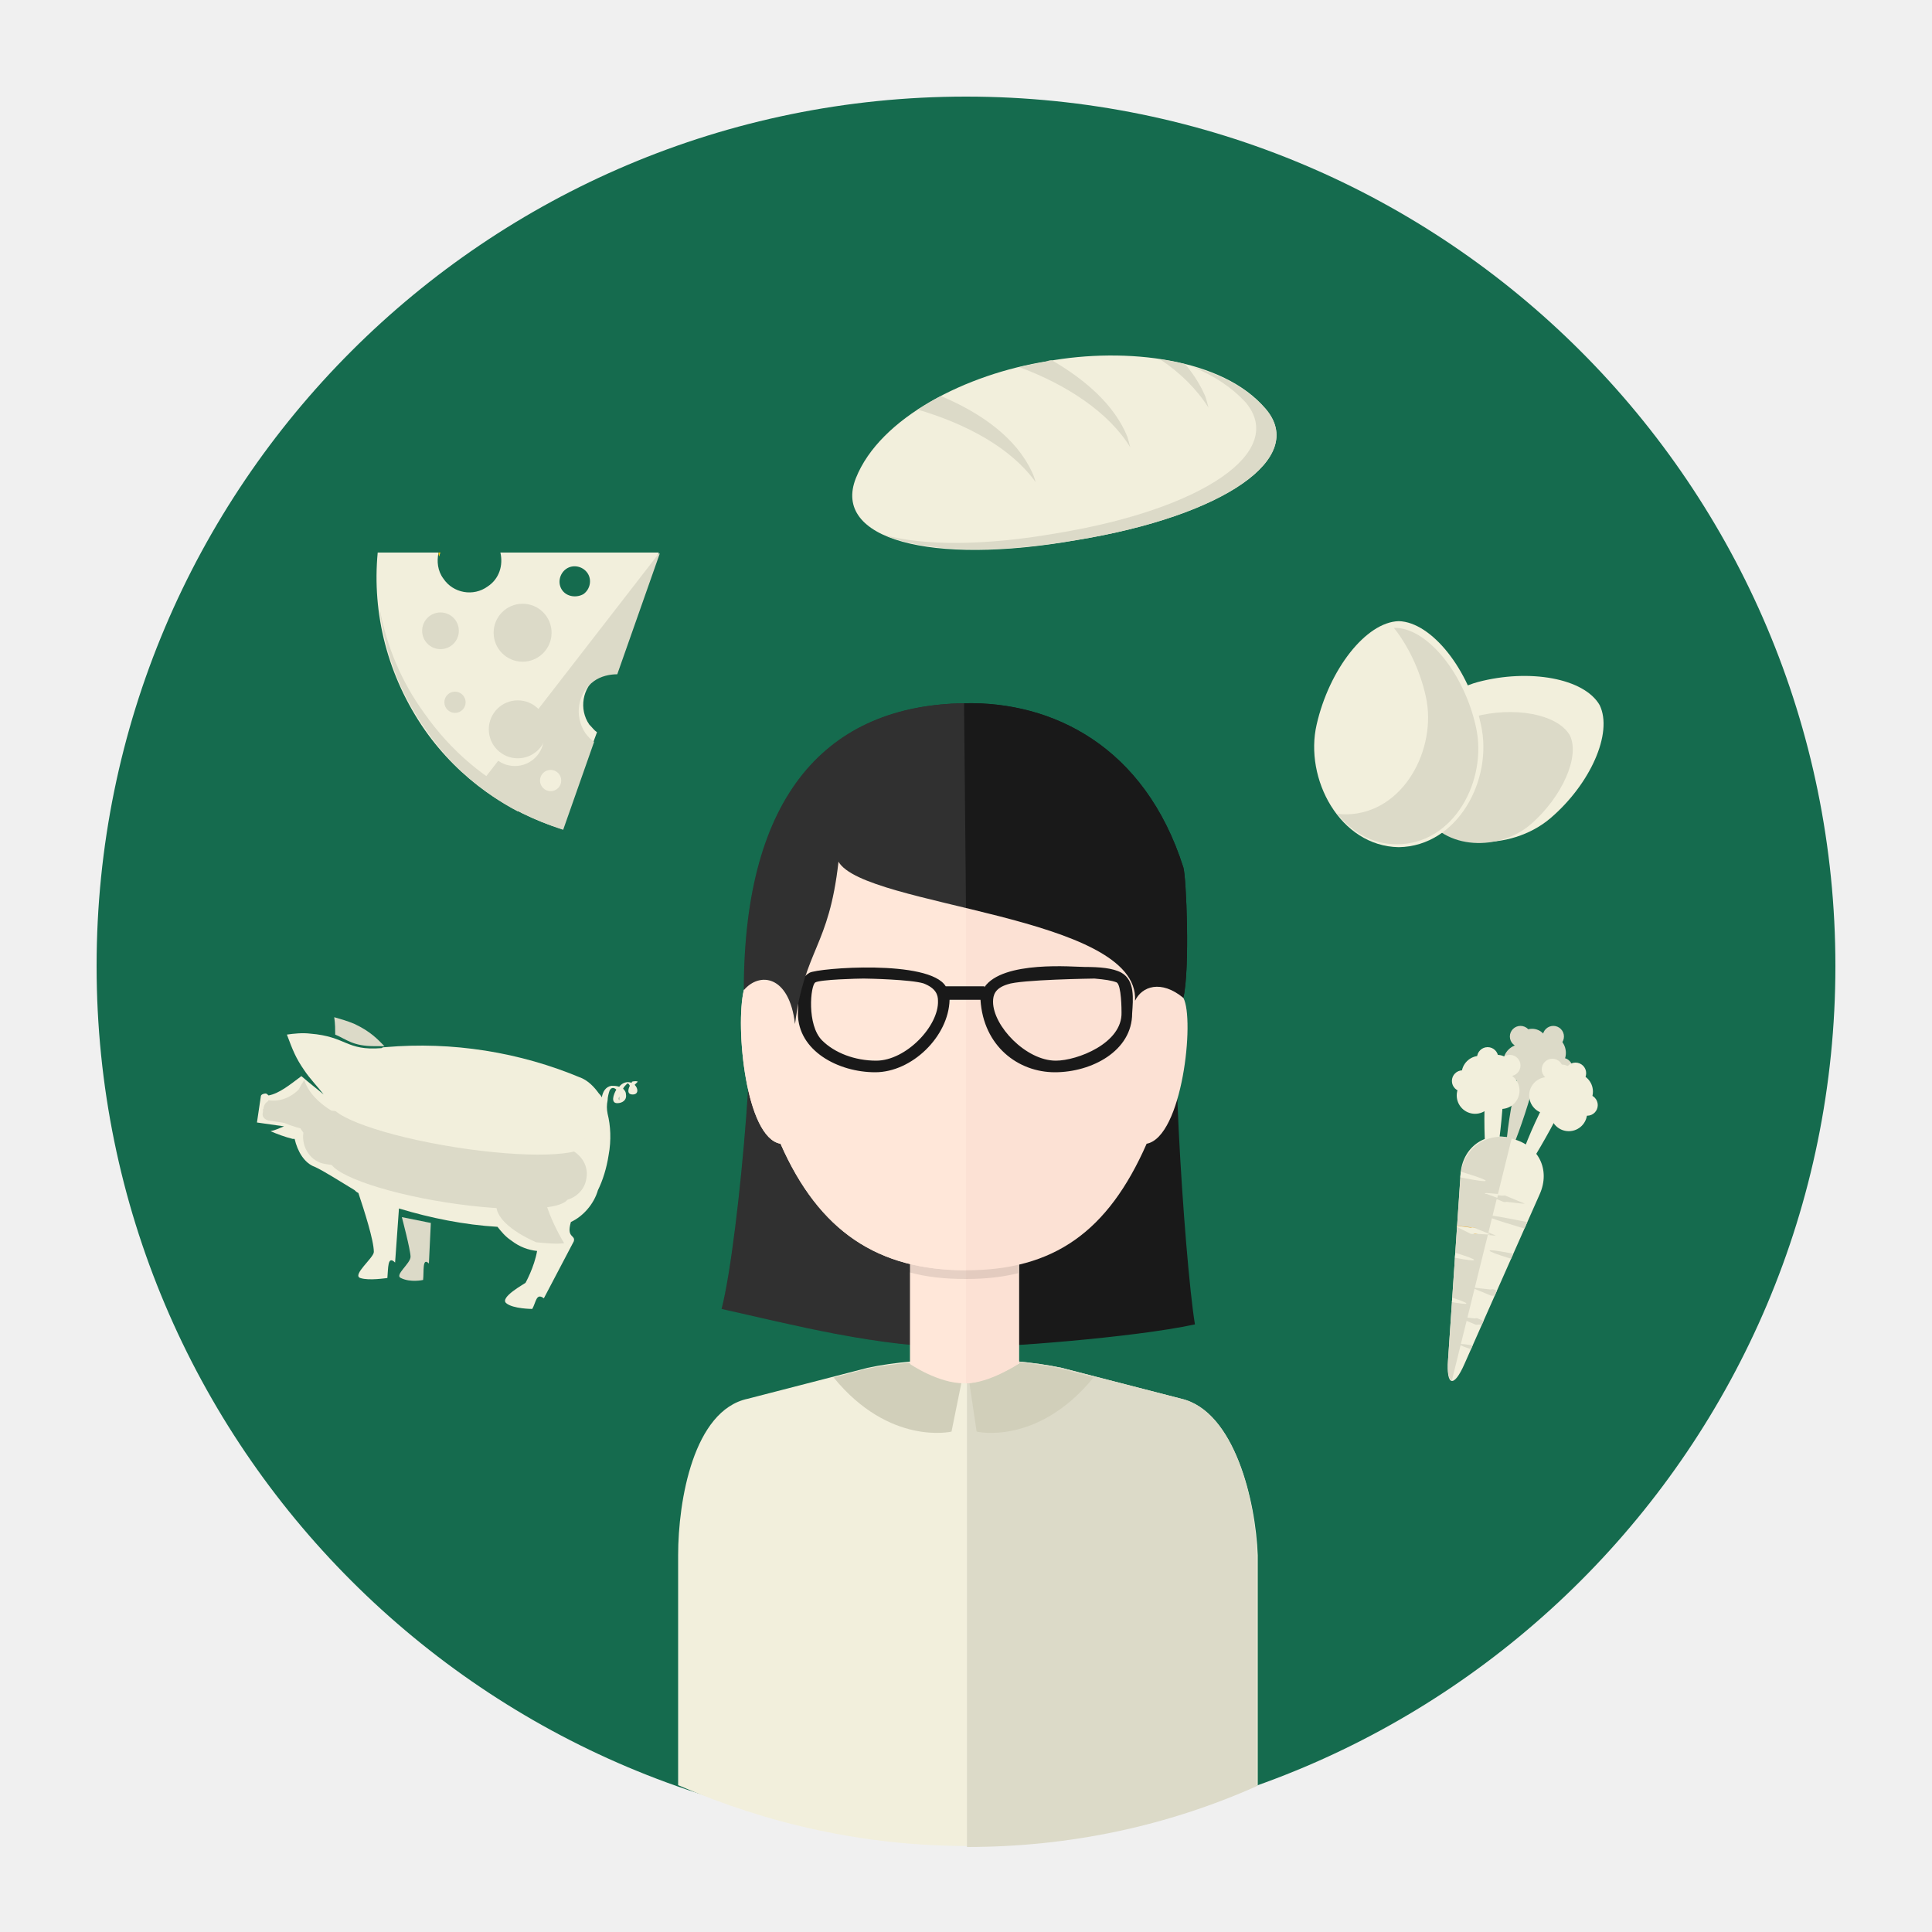
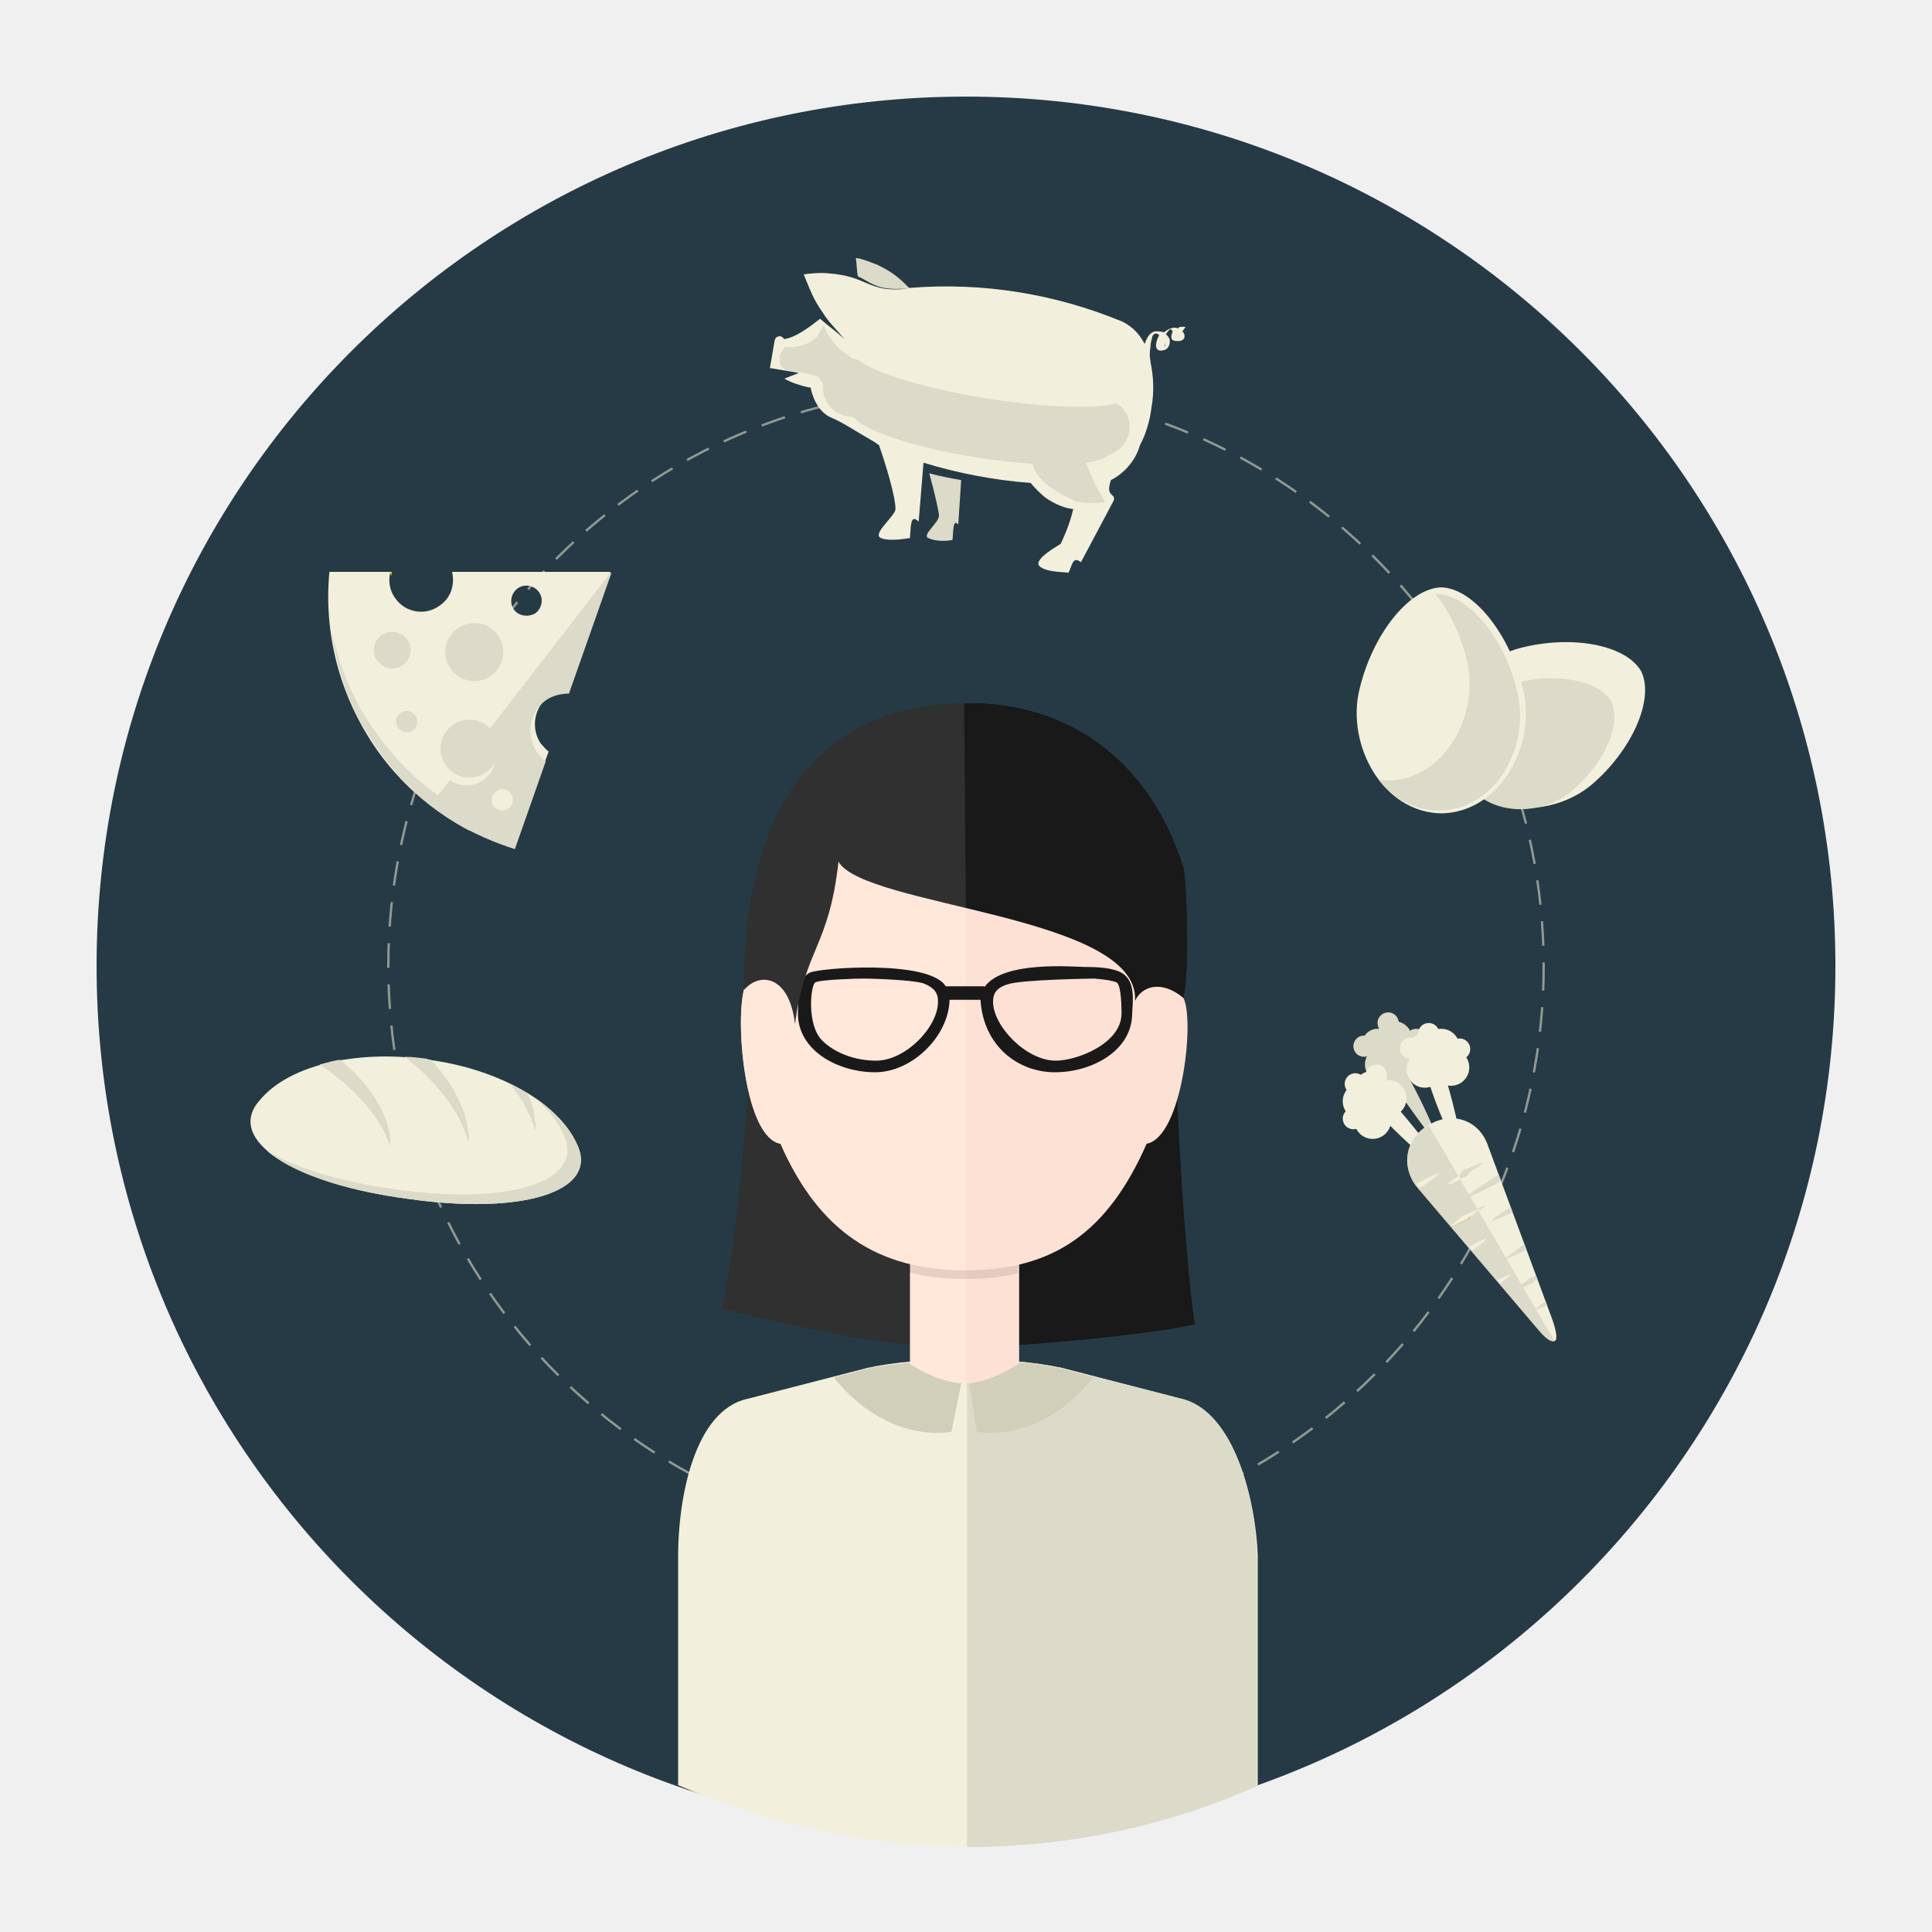
<svg xmlns="http://www.w3.org/2000/svg" xmlns:xlink="http://www.w3.org/1999/xlink" version="1.1" id="Lag_1" x="0px" y="0px" viewBox="0 0 200 200" enable-background="new 0 0 200 200" xml:space="preserve">
  <g id="Circle_19_">
-     <path fill="#156B4E" d="M10,100c0-49.7,40.3-90,90-90c49.7,0,90,40.3,90,90c0,49.7-40.3,90-90,90C50.3,190,10,149.7,10,100z" />
+     <path fill="#253A44" d="M10,100c0-49.7,40.3-90,90-90c49.7,0,90,40.3,90,90c0,49.7-40.3,90-90,90C50.3,190,10,149.7,10,100z" />
  </g>
+   <circle opacity="0.52" fill="none" stroke="#F2EFDC" stroke-width="0.243" stroke-miterlimit="10" stroke-dasharray="2.546,1.72" cx="100" cy="100" r="59.8" />
  <g>
-     <path fill="#F2EFDC" d="M160.5,84.7c-4.1,3.5-11.5,3.5-14.3-1.5c-2.6-5.1,1.6-11.2,6.8-12.6c5.3-1.4,11-0.4,12.6,2.4   C167,75.9,164.6,81.2,160.5,84.7z" />
-     <path fill="#DCDAC8" d="M158.5,85.3c-3.2,2.8-9,2.8-11.2-1.2c-2-4,1.2-8.8,5.3-9.9c4.1-1.1,8.6-0.3,9.9,1.9   C163.6,78.3,161.7,82.5,158.5,85.3z" />
-     <path fill="#F2EFDC" d="M153.3,75c1.3,5.7-2.4,12.6-8.5,12.7c-6.1-0.1-9.8-7.1-8.5-12.7c1.3-5.7,5.1-10.6,8.5-10.7   C148.2,64.4,152.1,69.3,153.3,75z" />
-     <path fill="#DCDAC8" d="M152.8,75.3c-1.2-5.5-4.9-10.1-8.2-10.3c-0.1,0-0.2,0-0.3,0c1.5,1.9,2.7,4.4,3.3,7.1   c1.2,5.4-2.3,12.1-8.2,12.2c-0.3,0-0.7,0-1-0.1c1.5,1.9,3.6,3.2,6.2,3.2C150.5,87.4,154,80.8,152.8,75.3z" />
+     <path fill="#F2EFDC" d="M164.8,81.2c-4.1,3.5-11.5,3.5-14.3-1.5c-2.6-5.1,1.6-11.2,6.8-12.6c5.3-1.4,11-0.4,12.6,2.4   C171.3,72.4,168.9,77.7,164.8,81.2z" />
+     <path fill="#DCDAC8" d="M162.8,81.8c-3.2,2.8-9,2.8-11.2-1.2c-2-4,1.2-8.8,5.3-9.9c4.1-1.1,8.6-0.3,9.9,1.9   C167.9,74.9,166.1,79,162.8,81.8z" />
+     <path fill="#F2EFDC" d="M157.7,71.5c1.3,5.7-2.4,12.6-8.5,12.7c-6.1-0.1-9.8-7.1-8.5-12.7c1.3-5.7,5.1-10.6,8.5-10.7   C152.6,60.9,156.4,65.8,157.7,71.5z" />
+     <path fill="#DCDAC8" d="M157.1,71.8c-1.2-5.5-4.9-10.1-8.2-10.3c-0.1,0-0.2,0-0.3,0c1.5,1.9,2.7,4.4,3.3,7.1   c1.2,5.4-2.3,12.1-8.2,12.2c-0.3,0-0.7,0-1-0.1c1.5,1.9,3.6,3.2,6.2,3.2C154.8,83.9,158.4,77.3,157.1,71.8z" />
  </g>
  <g>
    <g>
-       <path fill="#DCDAC8" d="M44.4,130.8l0.2-4.2c-1-0.2-2-0.4-3-0.6c0,0,0.9,3.4,0.9,4.1c0,0.7-1.7,1.9-1,2.2c1,0.5,2.3,0.2,2.3,0.2    C43.9,131.6,43.7,130.1,44.4,130.8z" />
-       <path fill="#DCDAC8" d="M38.8,108.3c0.1,0,0.2,0,0.4,0c0.2,0,0.4,0,0.6,0c-0.7-0.7-1.4-1.5-3.1-2.3c-0.7-0.3-1.4-0.5-2.1-0.7    c0.1,0.7,0.1,1.3,0.1,1.8C35.9,107.6,36.5,108.3,38.8,108.3z" />
-       <path fill="#F2EFDC" d="M65.7,112.3c0.1-0.1,0.2-0.2,0.3-0.3c0.1-0.1-0.5-0.1-0.6,0c0,0,0,0,0,0.1c-0.5-0.2-1,0-1.3,0.4    c-0.3-0.1-0.6-0.1-0.8-0.1c-0.6,0.1-0.9,0.6-1,1.2c-0.1-0.2-0.2-0.3-0.3-0.4c-0.5-0.7-1.1-1.3-1.8-1.6c-6.4-2.7-13.4-3.8-20.3-3.2    c-0.1,0-0.3,0-0.4,0.1c-3.7,0.3-3.6-1.2-7.4-1.5c-0.8-0.1-1.7,0-2.4,0.1c0.6,1.6,0.9,2.4,1.8,3.7c0.6,0.9,1.4,1.7,2,2.5    c-0.7-0.6-1.5-1.2-2.3-1.9c-1.2,0.9-2.3,1.8-3.4,2c-0.1-0.1-0.2-0.2-0.3-0.2c-0.2,0-0.5,0.1-0.5,0.3l-0.4,2.7l2.8,0.4    c-0.5,0.2-0.9,0.4-1.4,0.5c0.7,0.3,1.5,0.6,2.3,0.8c0.1,0,0.1,0,0.2,0c0.3,1.3,1,2.5,2.1,2.9c0.9,0.4,2.6,1.5,4.1,2.4    c0.1,0.1,0.2,0.2,0.4,0.3c0.6,1.8,1.6,4.9,1.6,6.1c0,0.6-2.3,2.4-1.4,2.7c0.9,0.3,2.7,0,2.8,0c0.1-1,0-2.4,0.8-1.6l0.4-5.6    c3.3,1,6.8,1.7,10.2,1.9c0.4,0.5,0.8,1,1.4,1.4c0.9,0.7,1.8,1,2.7,1.1c-0.3,1.7-1.2,3.3-1.2,3.3c-0.1,0.1-2.7,1.5-2,2.1    c0.7,0.6,2.7,0.6,2.7,0.6c0.4-0.7,0.4-1.7,1.2-1.1l3.1-5.9c0.2-0.7-0.8-0.3-0.3-2c1.3-0.6,2.4-1.9,2.8-3.3c0.5-1,0.9-2.3,1.1-3.6    c0.3-1.6,0.2-3.1-0.1-4.3c0,0,0,0,0,0c-0.1-0.5-0.1-0.9,0-1.4c0-0.3,0.1-0.7,0.2-1c0.2-0.4,0.5-0.3,0.7-0.1    c-0.3,0.5-0.6,1.4,0.1,1.4c0.5,0,1-0.3,0.9-0.9c0-0.3-0.2-0.5-0.3-0.6c0.1-0.2,0.2-0.3,0.4-0.5c0.1-0.1,0.2,0,0.3,0.2    c-0.2,0.4-0.3,0.9,0.3,0.9C66.1,113.3,66.1,112.7,65.7,112.3z M64.1,113.5c0,0.1,0,0.1,0,0.2c0,0.1,0,0.1,0,0.2    C64,113.7,64.1,113.6,64.1,113.5z" />
+       <path fill="#DCDAC8" d="M99.2,54.3l0.3-4.6c-1.1-0.2-2.2-0.4-3.3-0.7c0,0,1,3.7,1,4.4c0,0.7-1.8,2-1.1,2.3    c1.1,0.5,2.5,0.2,2.5,0.2C98.7,55.2,98.6,53.6,99.2,54.3z" />
+       <path fill="#DCDAC8" d="M93.2,29.9c0.1,0,0.3,0,0.4,0c0.2,0,0.4,0,0.6,0c-0.8-0.8-1.5-1.6-3.4-2.5c-0.8-0.3-1.5-0.6-2.2-0.7    c0.1,0.8,0.1,1.4,0.2,1.9C90.1,29.2,90.7,30,93.2,29.9z" />
+       <path fill="#F2EFDC" d="M122.4,34.3c0.1-0.1,0.2-0.3,0.3-0.4c0.1-0.1-0.5-0.1-0.7,0c0,0,0,0,0,0.1c-0.5-0.2-1,0-1.5,0.4    c-0.3-0.1-0.6-0.1-0.9-0.1c-0.6,0.1-0.9,0.7-1.1,1.3c-0.1-0.2-0.2-0.3-0.3-0.5c-0.5-0.8-1.2-1.4-2-1.8c-7-2.9-14.5-4.1-22-3.5    c-0.1,0-0.3,0-0.4,0.1c-4,0.4-3.9-1.3-8-1.6c-0.9-0.1-1.8,0-2.6,0.1c0.7,1.7,1,2.6,2,4c0.6,1,1.5,1.8,2.2,2.7    c-0.7-0.7-1.6-1.3-2.5-2.1c-1.3,1-2.5,1.9-3.7,2.1c-0.1-0.1-0.2-0.2-0.4-0.3c-0.3,0-0.5,0.1-0.6,0.4l-0.5,2.9l3,0.5    c-0.5,0.2-1,0.4-1.5,0.6c0.7,0.4,1.6,0.7,2.5,0.9c0.1,0,0.1,0,0.2,0c0.3,1.4,1,2.7,2.3,3.2c1,0.4,2.8,1.6,4.4,2.5    c0.1,0.1,0.3,0.2,0.4,0.3c0.7,2,1.7,5.3,1.7,6.6c0,0.7-2.5,2.6-1.5,3c0.9,0.4,2.9,0,3,0c0.1-1.1,0-2.6,0.9-1.7l0.5-6.1    c3.6,1.1,7.3,1.8,11.1,2.1c0.4,0.5,0.9,1,1.5,1.5c1,0.7,2,1.1,2.9,1.2c-0.4,1.8-1.3,3.6-1.3,3.6c-0.1,0.1-2.9,1.6-2.2,2.3    c0.7,0.7,2.9,0.6,3,0.7c0.4-0.7,0.4-1.8,1.3-1.1l3.4-6.4c0.2-0.8-0.9-0.3-0.3-2.1c1.4-0.7,2.6-2.1,3-3.6c0.6-1.1,1-2.4,1.2-3.9    c0.3-1.7,0.2-3.3-0.1-4.7c0,0,0,0,0-0.1c-0.1-0.5-0.1-1,0-1.5c0-0.4,0.1-0.7,0.2-1.1c0.2-0.4,0.5-0.3,0.7-0.1    c-0.3,0.5-0.6,1.5,0.1,1.6c0.6,0,1-0.3,1-1c0-0.3-0.2-0.5-0.4-0.7c0.1-0.2,0.3-0.4,0.4-0.5c0.1-0.1,0.2,0.1,0.3,0.2    c-0.2,0.5-0.3,1,0.4,1C122.7,35.4,122.8,34.7,122.4,34.3z M120.6,35.5c0,0.1,0,0.2,0,0.2c0,0.1,0,0.1,0,0.2    C120.5,35.8,120.6,35.7,120.6,35.5z" />
    </g>
-     <path fill="#DCDAC8" d="M60.7,122c-0.2,1.5-1.7,2.5-3.2,2.3l-23.8-3.8c-1.5-0.2-2.5-1.7-2.3-3.2l0,0c0.2-1.5,1.7-2.5,3.2-2.3   l23.8,3.8C59.9,119.1,61,120.5,60.7,122L60.7,122z" />
-     <ellipse transform="matrix(0.9877 0.1562 -0.1562 0.9877 19.6273 -5.7681)" fill="#DCDAC8" cx="46.5" cy="122" rx="12.5" ry="2.5" />
-     <ellipse transform="matrix(0.9877 0.1562 -0.1562 0.9877 18.7484 -6.0011)" fill="#F2EFDC" cx="47.5" cy="116.3" rx="13.4" ry="2.5" />
-     <path fill="#DCDAC8" d="M58.4,128.7c-1.6-2.7-2.4-5.2-2.2-6.6c-2.7,0.4-4.6,1.2-4.8,2.5c-0.2,1.3,1.4,2.8,4.1,4   C56.6,128.7,57.5,128.8,58.4,128.7z" />
-     <path fill="#DCDAC8" d="M31.5,111.8c-0.4,0.6-0.8,1.3-0.9,2.1c-0.3,2.1,0.7,3.9,2.2,4.2c1.3,0.2,2.5-0.8,3.1-2.3   C33.6,114.8,32,113.4,31.5,111.8z" />
-     <path fill="#DCDAC8" d="M32,115.9c-0.1,0.4-0.4,0.7-0.8,0.6l-3.4-0.5c-0.4-0.1-0.7-0.4-0.6-0.8l0.1-0.6c0.1-0.4,0.4-0.7,0.8-0.6   l3.4,0.5c0.4,0.1,0.7,0.4,0.6,0.8L32,115.9z" />
-     <path fill="#DCDAC8" d="M31.2,112.6c0,0-0.1,0-0.1,0c-0.8,0.9-2,1.5-3.3,1.3c-0.2,0.3-0.4,0.7-0.6,1c1.2,1,2.9,1.8,4.9,2.1   c0.7,0.1,1.3,0.2,2,0.1c0.1-0.2,0.1-0.4,0.1-0.6C34.4,115.2,31.1,112.4,31.2,112.6z" />
+     <path fill="#DCDAC8" d="M116.9,44.7c-0.3,1.6-1.8,2.7-3.4,2.5l-25.8-4.1c-1.6-0.3-2.7-1.8-2.5-3.4l0,0c0.3-1.6,1.8-2.7,3.4-2.5   l25.8,4.1C116.1,41.6,117.2,43.1,116.9,44.7L116.9,44.7z" />
+     <ellipse transform="matrix(0.9877 0.1562 -0.1562 0.9877 8.2362 -15.3157)" fill="#DCDAC8" cx="101.5" cy="44.7" rx="13.5" ry="2.7" />
+     <ellipse transform="matrix(0.9877 0.1562 -0.1562 0.9877 7.2844 -15.568)" fill="#F2EFDC" cx="102.7" cy="38.6" rx="14.6" ry="2.7" />
+     <path fill="#DCDAC8" d="M114.4,52c-1.8-3-2.7-5.6-2.3-7.2c-3,0.4-4.9,1.3-5.2,2.7c-0.2,1.5,1.5,3.1,4.5,4.4   C112.4,52.1,113.5,52.1,114.4,52z" />
+     <path fill="#DCDAC8" d="M85.3,33.7c-0.5,0.6-0.8,1.4-1,2.3c-0.4,2.2,0.7,4.3,2.4,4.5c1.4,0.2,2.7-0.8,3.3-2.5   C87.6,37,85.8,35.4,85.3,33.7z" />
+     <path fill="#DCDAC8" d="M85.9,38.2c-0.1,0.4-0.5,0.7-0.9,0.7l-3.6-0.6c-0.4-0.1-0.7-0.5-0.7-0.9l0.1-0.7c0.1-0.4,0.5-0.7,0.9-0.7   l3.6,0.6c0.4,0.1,0.7,0.5,0.7,0.9L85.9,38.2z" />
+     <path fill="#DCDAC8" d="M85,34.5c0,0-0.1,0-0.1,0c-0.8,1-2.1,1.6-3.6,1.4c-0.3,0.3-0.5,0.7-0.6,1.1c1.3,1.1,3.1,1.9,5.3,2.3   c0.7,0.1,1.4,0.2,2.1,0.2c0.1-0.2,0.1-0.4,0.2-0.6C88.4,37.4,84.9,34.4,85,34.5z" />
  </g>
  <g>
    <g>
-       <path fill="#DCDAC8" d="M155.9,118.8c-0.1,1.1,0.2,1.2,0.6,0.2c1-2.4,1.8-5,2.5-7.5c0.3-1.1,0-1.8-0.4-1.9c0,0,0,0-0.1,0    c-0.5-0.1-1,0.4-1.3,1.5C156.6,113.5,156.1,116.2,155.9,118.8z" />
-       <circle fill="#DCDAC8" cx="161.7" cy="110.6" r="1.1" />
-       <circle fill="#DCDAC8" cx="160.8" cy="107.3" r="1.1" />
-       <circle fill="#DCDAC8" cx="157.4" cy="107.3" r="1.1" />
-       <circle fill="#DCDAC8" cx="158.6" cy="108.1" r="1.6" />
-       <circle fill="#DCDAC8" cx="160" cy="111.3" r="1.9" />
-       <circle fill="#DCDAC8" cx="160.2" cy="109" r="1.9" />
-       <circle fill="#DCDAC8" cx="157.5" cy="110" r="1.9" />
+       <path fill="#DCDAC8" d="M148.1,117.6c0.7,0.9,1,0.7,0.5-0.3c-1-2.4-2.2-4.8-3.5-7.1c-0.6-1-1.3-1.3-1.7-1.1c0,0,0,0,0,0    c-0.4,0.2-0.4,1,0.1,2C145,113.4,146.5,115.5,148.1,117.6z" />
+       <circle fill="#DCDAC8" cx="146.6" cy="107.6" r="1.1" />
+       <circle fill="#DCDAC8" cx="143.7" cy="105.9" r="1.1" />
+       <circle fill="#DCDAC8" cx="141.2" cy="108.3" r="1.1" />
+       <circle fill="#DCDAC8" cx="142.6" cy="108.1" r="1.6" />
+       <circle fill="#DCDAC8" cx="145.8" cy="109.4" r="1.9" />
+       <circle fill="#DCDAC8" cx="144.3" cy="107.6" r="1.9" />
+       <circle fill="#DCDAC8" cx="143.2" cy="110.2" r="1.9" />
    </g>
    <g>
-       <path fill="#F2EFDC" d="M156.8,121.7c-0.3,1.1,0,1.2,0.6,0.3c1.5-2.2,2.8-4.5,4-6.8c0.5-1,0.4-1.8,0-2c0,0,0,0,0,0    c-0.4-0.2-1.1,0.2-1.6,1.2C158.6,116.7,157.6,119.2,156.8,121.7z" />
-       <circle fill="#F2EFDC" cx="164.3" cy="114.4" r="1.1" />
-       <circle fill="#F2EFDC" cx="163.1" cy="111.1" r="1.1" />
-       <circle fill="#F2EFDC" cx="160.7" cy="110.7" r="1.1" />
-       <circle fill="#F2EFDC" cx="161.6" cy="111.8" r="1.6" />
-       <circle fill="#F2EFDC" cx="162.4" cy="115.2" r="1.9" />
-       <circle fill="#F2EFDC" cx="163" cy="113" r="1.9" />
-       <circle fill="#F2EFDC" cx="160.2" cy="113.4" r="1.9" />
+       <path fill="#F2EFDC" d="M150.8,119c0.5,1,0.8,0.9,0.6-0.2c-0.5-2.6-1.1-5.2-1.9-7.7c-0.4-1.1-1-1.6-1.4-1.4c0,0,0,0,0,0    c-0.5,0.1-0.6,0.9-0.3,2C148.6,114.2,149.6,116.7,150.8,119z" />
+       <circle fill="#F2EFDC" cx="151.1" cy="108.6" r="1.1" />
+       <circle fill="#F2EFDC" cx="147.9" cy="107" r="1.1" />
+       <circle fill="#F2EFDC" cx="146" cy="108.5" r="1.1" />
+       <circle fill="#F2EFDC" cx="147.4" cy="108.6" r="1.6" />
+       <circle fill="#F2EFDC" cx="150.2" cy="110.5" r="1.9" />
+       <circle fill="#F2EFDC" cx="149.2" cy="108.4" r="1.9" />
+       <circle fill="#F2EFDC" cx="147.5" cy="110.7" r="1.9" />
    </g>
    <g>
-       <path fill="#F2EFDC" d="M154.6,121.8c-0.2,1.1-0.5,1.1-0.6,0c-0.3-2.6-0.4-5.3-0.3-7.9c0-1.1,0.5-1.8,1-1.7c0,0,0,0,0.1,0    c0.5,0,0.9,0.7,0.8,1.8C155.4,116.6,155.1,119.2,154.6,121.8z" />
-       <circle fill="#F2EFDC" cx="151.4" cy="111.9" r="1.1" />
-       <circle fill="#F2EFDC" cx="154" cy="109.5" r="1.1" />
-       <circle fill="#F2EFDC" cx="156.3" cy="110.3" r="1.1" />
-       <circle fill="#F2EFDC" cx="155" cy="110.8" r="1.6" />
-       <circle fill="#F2EFDC" cx="152.7" cy="113.4" r="1.9" />
-       <circle fill="#F2EFDC" cx="153.2" cy="111.2" r="1.9" />
-       <circle fill="#F2EFDC" cx="155.4" cy="112.9" r="1.9" />
+       <path fill="#F2EFDC" d="M149.3,120.6c0.6,0.9,0.4,1.1-0.5,0.4c-2-1.7-4-3.5-5.8-5.4c-0.7-0.8-0.9-1.6-0.5-1.9c0,0,0,0,0,0    c0.3-0.3,1.1-0.1,1.9,0.7C146.2,116.4,147.8,118.5,149.3,120.6z" />
+       <circle fill="#F2EFDC" cx="140.1" cy="115.8" r="1.1" />
+       <circle fill="#F2EFDC" cx="140.3" cy="112.2" r="1.1" />
+       <circle fill="#F2EFDC" cx="142.5" cy="111.3" r="1.1" />
+       <circle fill="#F2EFDC" cx="141.9" cy="112.5" r="1.6" />
+       <circle fill="#F2EFDC" cx="142.1" cy="116" r="1.9" />
+       <circle fill="#F2EFDC" cx="140.9" cy="114" r="1.9" />
+       <circle fill="#F2EFDC" cx="143.7" cy="113.7" r="1.9" />
    </g>
    <g>
-       <path fill="#F2EFDC" d="M149.9,140.8c-0.2,2.7,0.6,2.9,1.7,0.4l7.8-17.6c1.1-2.5-0.1-5-2.8-5.7l-0.3-0.1c-2.6-0.7-4.9,1-5.1,3.7    L149.9,140.8z" />
-       <path fill="#DCDAC8" d="M156.4,117.8l0.1,0l-6.2,25.1c-0.3-0.1-0.5-0.8-0.4-2.1l1.3-19.2C151.5,118.9,153.8,117.2,156.4,117.8z" />
+       <path fill="#F2EFDC" d="M159.2,137.5c1.8,2.1,2.4,1.7,1.5-0.9l-6.7-18.1c-0.9-2.5-3.6-3.5-6-2.1l-0.2,0.1    c-2.3,1.4-2.8,4.2-1.1,6.2L159.2,137.5z" />
+       <path fill="#DCDAC8" d="M147.8,116.6l0.1-0.1l13,22.3c-0.3,0.2-0.9-0.2-1.8-1.3l-12.5-14.7C145,120.7,145.5,117.9,147.8,116.6z" />
      <g>
        <defs>
-           <path id="SVGID_1_" d="M149.9,140.8c-0.2,2.7,0.6,2.9,1.7,0.4l7.8-17.6c1.1-2.5-0.1-5-2.8-5.7l-0.3-0.1c-2.6-0.7-4.9,1-5.1,3.7      L149.9,140.8z" />
+           <path id="SVGID_1_" d="M159.2,137.5c1.8,2.1,2.4,1.7,1.5-0.9l-6.7-18.1c-0.9-2.5-3.6-3.5-6-2.1l-0.2,0.1      c-2.3,1.4-2.8,4.2-1.1,6.2L159.2,137.5z" />
        </defs>
        <clipPath id="SVGID_2_">
          <use xlink:href="#SVGID_1_" overflow="visible" />
        </clipPath>
        <g clip-path="url(#SVGID_2_)">
-           <path fill="#F2EFDC" d="M151.8,122c2.6,0.5,2.7,0.3,0.1-0.5l-18.2-5.5c-2.6-0.8-4.8-0.8-5,0l0,0.1c-0.2,0.8,1.8,1.8,4.4,2.3      L151.8,122z" />
-           <path fill="#F2EFDC" d="M150.6,130.2c2.6,0.5,2.7,0.3,0.1-0.5l-18.2-5.5c-2.6-0.8-4.8-0.8-5,0l0,0.1c-0.2,0.8,1.8,1.8,4.4,2.3      L150.6,130.2z" />
-           <path fill="#F2EFDC" d="M149.8,134.7c2.6,0.5,2.7,0.3,0.1-0.5l-18.2-5.5c-2.6-0.8-4.8-0.8-5,0l0,0.1c-0.2,0.8,1.8,1.8,4.4,2.3      L149.8,134.7z" />
-           <path fill="#DCDAC8" d="M155.9,126.6c-2.6-0.8-2.5-1,0.1-0.5l18.6,3.6c2.6,0.5,4.6,1.6,4.4,2.3l0,0.1c-0.2,0.8-2.4,0.8-5,0      L155.9,126.6z" />
-           <path fill="#DCDAC8" d="M156.1,130.2c-2.6-0.8-2.5-1,0.1-0.5l18.6,3.6c2.6,0.5,4.6,1.6,4.4,2.3l0,0.1c-0.2,0.8-2.4,0.8-5,0      L156.1,130.2z" />
-           <path fill="#DCDAC8" d="M153,139.9c-2.6-0.8-2.5-1,0.1-0.5l18.6,3.6c2.6,0.5,4.6,1.6,4.4,2.3l0,0.1c-0.2,0.8-2.4,0.8-5,0      L153,139.9z" />
+           <path fill="#F2EFDC" d="M147.4,122.7c2.2-1.5,2.1-1.7-0.3-0.4l-16.9,8.7c-2.4,1.2-4,2.8-3.6,3.5l0,0.1c0.4,0.7,2.6,0,4.8-1.4      L147.4,122.7z" />
+           <path fill="#F2EFDC" d="M152.3,129.5c2.2-1.5,2.1-1.7-0.3-0.4l-16.9,8.7c-2.4,1.2-4,2.8-3.6,3.5l0,0.1c0.4,0.7,2.5,0,4.8-1.4      L152.3,129.5z" />
+           <path fill="#F2EFDC" d="M154.8,133.2c2.2-1.5,2.1-1.7-0.3-0.4l-16.9,8.7c-2.4,1.2-4,2.8-3.6,3.5l0,0.1c0.4,0.7,2.6,0,4.8-1.4      L154.8,133.2z" />
+           <path fill="#DCDAC8" d="M153.6,123.2c-2.4,1.2-2.5,1-0.3-0.4l15.9-10.4c2.2-1.5,4.4-2.1,4.8-1.4l0,0.1c0.4,0.7-1.2,2.2-3.6,3.5      L153.6,123.2z" />
+           <path fill="#DCDAC8" d="M156.3,125.6c-2.4,1.2-2.5,1-0.3-0.4l15.9-10.4c2.2-1.5,4.4-2.1,4.8-1.4l0,0.1c0.4,0.7-1.2,2.2-3.6,3.5      L156.3,125.6z" />
+           <path fill="#DCDAC8" d="M160.8,134.8c-2.4,1.2-2.5,1-0.3-0.4l15.9-10.4c2.2-1.5,4.4-2.1,4.8-1.4l0,0.1c0.4,0.7-1.2,2.2-3.6,3.5      L160.8,134.8z" />
          <g>
-             <path fill="#DCDAC8" d="M153.9,123.7c-0.2-0.1-0.2-0.1,0-0.1l1.8,0.2c0.3,0,0.4,0.2,0.4,0.4l0,0c0,0.2-0.3,0.3-0.5,0.2       L153.9,123.7z" />
-             <path fill="#DCDAC8" d="M157.6,124.6c0.3,0,0.3,0,0-0.1l-1.7-0.7c-0.2-0.1-0.5,0-0.5,0.2l0,0c0,0.2,0.1,0.4,0.4,0.4       L157.6,124.6z" />
+             <path fill="#DCDAC8" d="M150.1,122.5c-0.2,0.1-0.3,0.1-0.1-0.1l1.5-1.1c0.2-0.2,0.4-0.2,0.5,0l0,0c0.1,0.2,0,0.4-0.3,0.5       L150.1,122.5z" />
+             <path fill="#DCDAC8" d="M153.4,120.5c0.2-0.2,0.2-0.2-0.1-0.1l-1.7,0.7c-0.2,0.1-0.4,0.3-0.3,0.5l0,0c0.1,0.2,0.3,0.2,0.5,0       L153.4,120.5z" />
          </g>
          <g>
-             <path fill="#E39910" d="M150.9,127c-0.2-0.1-0.2-0.1,0-0.1l1.8,0.2c0.3,0,0.4,0.2,0.4,0.4l0,0c0,0.2-0.3,0.3-0.5,0.2L150.9,127       z" />
-             <path fill="#DCDAC8" d="M154.6,127.9c0.3,0,0.3,0,0-0.1l-1.7-0.7c-0.2-0.1-0.5,0-0.5,0.2l0,0c0,0.2,0.1,0.4,0.4,0.4       L154.6,127.9z" />
+             <path fill="#E39910" d="M150.2,127c-0.2,0.1-0.3,0.1-0.1-0.1l1.5-1.1c0.2-0.2,0.4-0.2,0.5,0l0,0c0.1,0.2,0,0.4-0.3,0.5       L150.2,127z" />
+             <path fill="#DCDAC8" d="M153.6,125c0.2-0.2,0.2-0.2-0.1-0.1l-1.7,0.7c-0.2,0.1-0.4,0.3-0.3,0.5l0,0c0.1,0.2,0.3,0.2,0.5,0       L153.6,125z" />
          </g>
          <g>
-             <path fill="#F2EFDC" d="M150.8,127c-0.2-0.1-0.2-0.1,0-0.1l1.6,0.2c0.2,0,0.4,0.2,0.3,0.4l0,0c0,0.2-0.3,0.3-0.5,0.2L150.8,127       z" />
-             <path fill="#F2EFDC" d="M154.1,127.8c0.2,0,0.2,0,0-0.1l-1.5-0.6c-0.2-0.1-0.4,0-0.5,0.2l0,0c0,0.2,0.1,0.3,0.3,0.4       L154.1,127.8z" />
+             <path fill="#F2EFDC" d="M150.2,127c-0.2,0.1-0.2,0-0.1-0.1l1.3-1c0.2-0.1,0.4-0.1,0.5,0l0,0c0.1,0.2,0,0.4-0.2,0.4L150.2,127z" />
+             <path fill="#F2EFDC" d="M153.1,125.3c0.2-0.1,0.2-0.2-0.1-0.1l-1.5,0.6c-0.2,0.1-0.3,0.3-0.2,0.4l0,0c0.1,0.2,0.3,0.2,0.5,0       L153.1,125.3z" />
          </g>
          <g>
-             <path fill="#DCDAC8" d="M152.6,133.4c-0.2-0.1-0.2-0.1,0-0.1l1.8,0.2c0.3,0,0.4,0.2,0.4,0.4l0,0c0,0.2-0.3,0.3-0.5,0.2       L152.6,133.4z" />
-             <path fill="#DCDAC8" d="M156.4,134.3c0.3,0,0.3,0,0-0.1l-1.7-0.7c-0.2-0.1-0.5,0-0.5,0.2l0,0c0,0.2,0.1,0.4,0.4,0.4       L156.4,134.3z" />
+             <path fill="#DCDAC8" d="M156,130.3c-0.2,0.1-0.3,0.1-0.1-0.1l1.5-1.1c0.2-0.2,0.4-0.2,0.5,0l0,0c0.1,0.2,0,0.4-0.3,0.5       L156,130.3z" />
+             <path fill="#DCDAC8" d="M159.3,128.4c0.2-0.2,0.2-0.2-0.1-0.1l-1.7,0.7c-0.2,0.1-0.4,0.3-0.3,0.5l0,0c0.1,0.2,0.3,0.2,0.5,0       L159.3,128.4z" />
          </g>
          <g>
-             <path fill="#DCDAC8" d="M151,136.4c-0.2-0.1-0.2-0.1,0-0.1l1.8,0.2c0.3,0,0.4,0.2,0.4,0.4l0,0c0,0.2-0.3,0.3-0.5,0.2L151,136.4       z" />
-             <path fill="#DCDAC8" d="M154.7,137.3c0.3,0,0.3,0,0-0.1l-1.7-0.7c-0.2-0.1-0.5,0-0.5,0.2l0,0c0,0.2,0.1,0.4,0.4,0.4       L154.7,137.3z" />
+             <path fill="#DCDAC8" d="M156.9,133.6c-0.2,0.1-0.3,0.1-0.1-0.1l1.5-1.1c0.2-0.2,0.4-0.2,0.5,0l0,0c0.1,0.2,0,0.4-0.3,0.5       L156.9,133.6z" />
+             <path fill="#DCDAC8" d="M160.2,131.7c0.2-0.2,0.2-0.2-0.1-0.1l-1.7,0.7c-0.2,0.1-0.4,0.3-0.3,0.5l0,0c0.1,0.2,0.3,0.2,0.5,0       L160.2,131.7z" />
          </g>
-           <path fill="#F2EFDC" d="M153.9,123.5l1.2,0.1l-0.1,0.4l-1.1-0.4C153.6,123.6,153.7,123.5,153.9,123.5z" />
+           <path fill="#F2EFDC" d="M150,122.4l1-0.7l0.2,0.4l-1.1,0.5C149.9,122.6,149.8,122.5,150,122.4z" />
        </g>
      </g>
    </g>
  </g>
  <g>
-     <path fill="#F2EFDC" d="M61.8,75.8c-0.3-0.2-0.5-0.5-0.8-0.8c-1.1-1.6-0.7-3.8,0.8-4.9c0.7-0.5,1.4-0.7,2.1-0.6l4.3-12.3l-16.4,0   c0.3,1.3-0.1,2.7-1.3,3.5c-1.5,1.1-3.6,0.7-4.6-0.8c-0.6-0.8-0.7-1.8-0.5-2.7l-6.3,0c-0.6,6.3,1,12.8,4.9,18.4   c3.6,5.1,8.6,8.5,14.1,10.2L61.8,75.8z M58.2,61.1c-0.5-0.7-0.3-1.7,0.4-2.2c0.7-0.5,1.7-0.3,2.2,0.4c0.5,0.7,0.3,1.7-0.4,2.2   C59.7,61.9,58.7,61.8,58.2,61.1z" />
+     <path fill="#F2EFDC" d="M56.8,77.8c-0.3-0.2-0.5-0.5-0.8-0.8c-1.1-1.6-0.7-3.8,0.8-4.9c0.7-0.5,1.4-0.7,2.1-0.6l4.3-12.3l-16.4,0   c0.3,1.3-0.1,2.7-1.3,3.5c-1.5,1.1-3.6,0.7-4.6-0.8c-0.6-0.8-0.7-1.8-0.5-2.7l-6.3,0c-0.6,6.3,1,12.8,4.9,18.4   c3.6,5.1,8.6,8.5,14.1,10.2L56.8,77.8z M53.2,63.1c-0.5-0.7-0.3-1.7,0.4-2.2c0.7-0.5,1.7-0.3,2.2,0.4c0.5,0.7,0.3,1.7-0.4,2.2   C54.7,63.9,53.7,63.8,53.2,63.1z" />
    <g>
-       <path fill="#FFCB09" d="M45.5,57.6c0-0.1,0-0.2,0.1-0.4l-0.2,0C45.4,57.4,45.4,57.5,45.5,57.6z" />
-       <path fill="#DCDAC8" d="M44.2,75.7c2.5,3.6,5.8,6.4,9.4,8.3c0.3-0.4,0.6-0.8,0.8-1.3c-4.1-1.9-7.7-4.9-10.5-8.9    c-2.4-3.3-3.9-7-4.6-10.8C39.8,67.5,41.4,71.8,44.2,75.7z" />
+       <path fill="#FFCB09" d="M40.5,59.6c0-0.1,0-0.2,0.1-0.4l-0.2,0C40.4,59.4,40.4,59.5,40.5,59.6z" />
+       <path fill="#DCDAC8" d="M39.2,77.7c2.5,3.6,5.8,6.4,9.4,8.3c0.3-0.4,0.6-0.8,0.8-1.3c-4.1-1.9-7.7-4.9-10.5-8.9    c-2.4-3.3-3.9-7-4.6-10.8C34.8,69.5,36.4,73.8,39.2,77.7z" />
    </g>
-     <path fill="#DCDAC8" d="M61.5,76.8c-0.3-0.2-0.6-0.5-0.9-0.9c-1.2-1.8-0.8-4.2,0.9-5.4c0.7-0.5,1.6-0.7,2.4-0.7l4.4-12.5l-0.1,0   L54.1,75.5l-4.5,5.8c2.6,2.1,5.6,3.6,8.7,4.6L61.5,76.8z" />
-     <circle fill="#F2EFDC" cx="53.3" cy="76.3" r="3" />
-     <circle fill="#DCDAC8" cx="53.6" cy="75.5" r="3" />
-     <circle fill="#DCDAC8" cx="54.1" cy="65.5" r="3" />
-     <circle fill="#DCDAC8" cx="45.6" cy="65.3" r="1.9" />
-     <circle fill="#F2EFDC" cx="57" cy="80.8" r="1.1" />
-     <circle fill="#DCDAC8" cx="47.1" cy="72.7" r="1.1" />
+     <path fill="#DCDAC8" d="M56.5,78.8c-0.3-0.2-0.6-0.5-0.9-0.9c-1.2-1.8-0.8-4.2,0.9-5.4c0.7-0.5,1.6-0.7,2.4-0.7l4.4-12.5l-0.1,0   L49.1,77.5l-4.5,5.8c2.6,2.1,5.6,3.6,8.7,4.6L56.5,78.8z" />
+     <circle fill="#F2EFDC" cx="48.3" cy="78.3" r="3" />
+     <circle fill="#DCDAC8" cx="48.6" cy="77.5" r="3" />
+     <circle fill="#DCDAC8" cx="49.1" cy="67.5" r="3" />
+     <circle fill="#DCDAC8" cx="40.6" cy="67.3" r="1.9" />
+     <circle fill="#F2EFDC" cx="52" cy="82.8" r="1.1" />
+     <circle fill="#DCDAC8" cx="42.1" cy="74.7" r="1.1" />
  </g>
  <g id="Teacher_6_">
    <g id="Body_6_">
      <g id="Shirt_6_">
        <path fill="#F2EFDC" d="M122.3,144.8l-12.4-3.2c-5.6-1.2-14.6-1.2-20.1,0l-12.4,3.2c-5.6,1.2-7.2,10.5-7.2,16.2v23.8     c9.2,4,19.3,6.3,30,6.3c10.7,0,20.8-2.2,30-6.3V161C130,155.4,127.8,146.1,122.3,144.8z" />
        <path fill="#DCDAC8" d="M122.3,144.8l-12.4-3.2c-2.8-0.6-6.2-0.9-9.8-0.9v50.5c10.7,0,20.8-2.2,30-6.3V161     C130,155.4,127.8,146.1,122.3,144.8z" />
      </g>
      <g>
        <g>
          <path fill="#D1CFBA" d="M101.1,148.2l-1.1-7.4c3.6,0,7,0.3,9.8,0.9l3.4,0.9C107.4,149.7,101.1,148.2,101.1,148.2z" />
        </g>
        <g>
          <path fill="#D1CFBA" d="M98.5,148.2l1.5-7.4c-3.6,0-7.5,0.3-10.3,0.9l-3.4,0.9C92.1,149.7,98.5,148.2,98.5,148.2z" />
        </g>
      </g>
    </g>
    <g id="Head_6_">
      <g id="Hair_11_">
        <path fill="#191919" d="M122.5,89.8c0.3,0.9,0.7,10.5,0,13.5c-1.8-2.3,0.1,27.2,1.2,33.8c-6.5,1.4-20.3,2.4-24.1,2.4     c-8.6,0-17.7-2.4-24.9-4c1.9-7.4,4.1-34.8,2.4-33c0-20.3,8.7-29.5,22.8-29.7C108.9,72.6,118.5,77.2,122.5,89.8z" />
        <path opacity="0.1" fill="#FFFFFF" d="M99.6,139.5c-8.6,0-17.7-2.4-24.9-4c1.9-7.4,4.1-34.8,2.4-33c0-20.3,8.7-29.5,22.8-29.7     L99.6,139.5z" />
      </g>
      <g id="Neck_6_">
        <path fill="#FFE7D9" d="M105.4,141.2c0,0-3.2,2-5.6,2c-2.7,0-5.6-2-5.6-2v-13.4h11.3V141.2z" />
        <path fill="#FCE1D4" d="M105.4,141.2c0,0-3,2-5.4,2v-15.4h5.4V141.2z" />
        <path opacity="0.1" d="M94.1,131.7c1.8,0.5,3.7,0.7,5.9,0.7c2,0,3.8-0.2,5.4-0.6v-4H94.1V131.7z" />
      </g>
      <g id="Face_6_">
        <path fill="#FCE1D4" d="M122.5,103.3c-7.5-14.2-9.3-29.9-22.5-29.9c-13.2,0-19.2,13.5-23,29.1c-0.9,3.8,0.2,15.3,3.8,15.9     c4,9.1,10.1,13.1,19.2,13.1c9.1,0,14.7-4,18.7-13.1C122.4,117.7,123.7,105.5,122.5,103.3z" />
        <path fill="#FFE7D9" d="M100,73.4c-13.2,0-19.2,13.5-23,29.1c-0.9,3.8,0.2,15.3,3.8,15.9c4,9.1,10.1,13.1,19.2,13.1V73.4z" />
      </g>
      <path id="glasses_3_" fill="#191919" d="M116.1,100.7c-0.9-0.5-2.3-0.6-3.8-0.6l0,0v0c-1.1,0-8.5-0.7-10.4,2.1v-0.1h-4    c-1.7-2.8-13.2-1.9-14.1-1.4c-1.4,0.8-1.1,2.7-1.2,4.2c0,3.9,4.2,6.1,8,6.1c3.8,0,7.6-3.7,7.7-7.5h3.2c0.3,4.8,3.9,7.5,7.7,7.5    c3.8,0,8-2.2,8-6.1C117.3,103.4,117.5,101.5,116.1,100.7z M90.7,109.8c-2.2,0-4.3-0.8-5.6-2.1c-1.6-1.6-1.2-5.7-0.7-6    c0.5-0.3,4.4-0.4,5-0.4c0.5,0,4.9,0.1,6.2,0.5c1.3,0.5,1.5,1.2,1.5,1.8C97.2,106.2,93.8,109.8,90.7,109.8z M109.3,109.8    c-3.1,0-6.5-3.6-6.5-6.1c0-0.7,0.2-1.4,1.5-1.8c1.3-0.5,9-0.6,9-0.6c1.1,0.1,1.8,0.2,2.3,0.4c0.5,0.3,0.5,2.9,0.5,3.1    C116.2,108,111.5,109.8,109.3,109.8z" />
      <g id="Hair_10_">
        <path fill="#191919" d="M122.5,89.8c0.3,0.9,0.7,10.5,0,13.5c-2.3-1.9-4.3-1.2-5,0.3c0.5-8.9-28-9.7-30.7-14.4     c-1,8.9-3.5,9-4.5,16.8c-0.6-5.1-3.7-5.4-5.3-3.5c0-20.3,8.7-29.5,22.8-29.7C108.9,72.6,118.5,77.2,122.5,89.8z" />
        <path opacity="0.1" fill="#FFFFFF" d="M100,94c-6.3-1.5-12-2.8-13.2-4.8c-1,8.9-3.5,9-4.5,16.8c-0.6-5.1-3.7-5.4-5.3-3.5     c0-20.3,8.7-29.5,22.8-29.7L100,94z" />
      </g>
    </g>
  </g>
  <g>
-     <path fill="#F2EFDC" d="M131,42.3c4.4,5.1-4.3,11.1-19.5,13.6c-15.2,2.7-25.4-0.1-22.9-6.4c2.5-6.3,11.5-10.8,19.8-12.1   C116.6,35.9,126.6,37.1,131,42.3z" />
-     <path fill="#DCDAC8" d="M131,42.3c-1.8-2-4.4-3.5-7.5-4.3c2.2,0.9,4,2.1,5.4,3.6c4.4,5.1-4.3,11.1-19.5,13.6   c-7.4,1.3-13.7,1.3-17.8,0.2c4,1.7,11.1,2,19.9,0.5C126.7,53.4,135.4,47.4,131,42.3z" />
-     <path fill="#DCDAC8" d="M125.1,42.2c-0.1-0.4-0.2-0.8-0.3-1.1c-0.5-1.2-1.2-2.3-2.1-3.4c-0.8-0.2-1.7-0.4-2.6-0.5   C122.2,38.6,123.9,40.3,125.1,42.2z" />
-     <path fill="#DCDAC8" d="M97.4,41c-0.8,0.4-1.6,0.9-2.4,1.4c5.1,1.5,9.7,4,12.2,7.5c-0.1-0.4-0.2-0.7-0.4-1.1   C105.2,45.4,101.7,42.8,97.4,41z" />
-     <path fill="#DCDAC8" d="M117,46.3c-0.1-0.4-0.2-0.8-0.3-1.1c-1.3-3.2-4.2-5.8-7.8-7.9c-0.2,0-0.3,0-0.5,0.1c-1,0.2-1.9,0.4-2.9,0.6   C110.4,39.8,114.8,42.7,117,46.3z" />
+     <path fill="#F2EFDC" d="M59.8,118.6c2.1,4.8-5.8,7.2-17.6,5.5c-11.9-1.6-18.8-6.1-15.4-10.1c3.3-4.1,11-5.3,17.5-4.3   C50.7,110.5,57.7,113.7,59.8,118.6z" />
+     <path fill="#DCDAC8" d="M59.8,118.6c-0.8-1.9-2.5-3.6-4.5-5c1.4,1.2,2.5,2.5,3.1,4c2.1,4.8-5.8,7.2-17.6,5.5   c-5.8-0.8-10.4-2.3-13.2-4c2.5,2.2,7.7,4.1,14.6,5C54,125.8,61.9,123.4,59.8,118.6z" />
+     <path fill="#DCDAC8" d="M55.4,117.1c0-0.3,0.1-0.6,0-0.9c-0.1-1-0.3-2-0.8-3c-0.6-0.4-1.2-0.7-1.8-1   C54.1,113.8,55,115.5,55.4,117.1z" />
+     <path fill="#DCDAC8" d="M35.2,109.7c-0.7,0.1-1.4,0.3-2.1,0.5c3.4,2.3,6.3,5.3,7.3,8.5c0-0.3,0-0.6,0-0.9   C40,114.8,38,112,35.2,109.7z" />
+     <path fill="#DCDAC8" d="M48.5,118.3c0-0.3,0.1-0.6,0-0.9c-0.2-2.6-1.7-5.3-3.9-7.7c-0.1,0-0.3,0-0.4-0.1c-0.8-0.1-1.5-0.2-2.3-0.2   C45.1,111.9,47.7,115.1,48.5,118.3z" />
  </g>
</svg>
